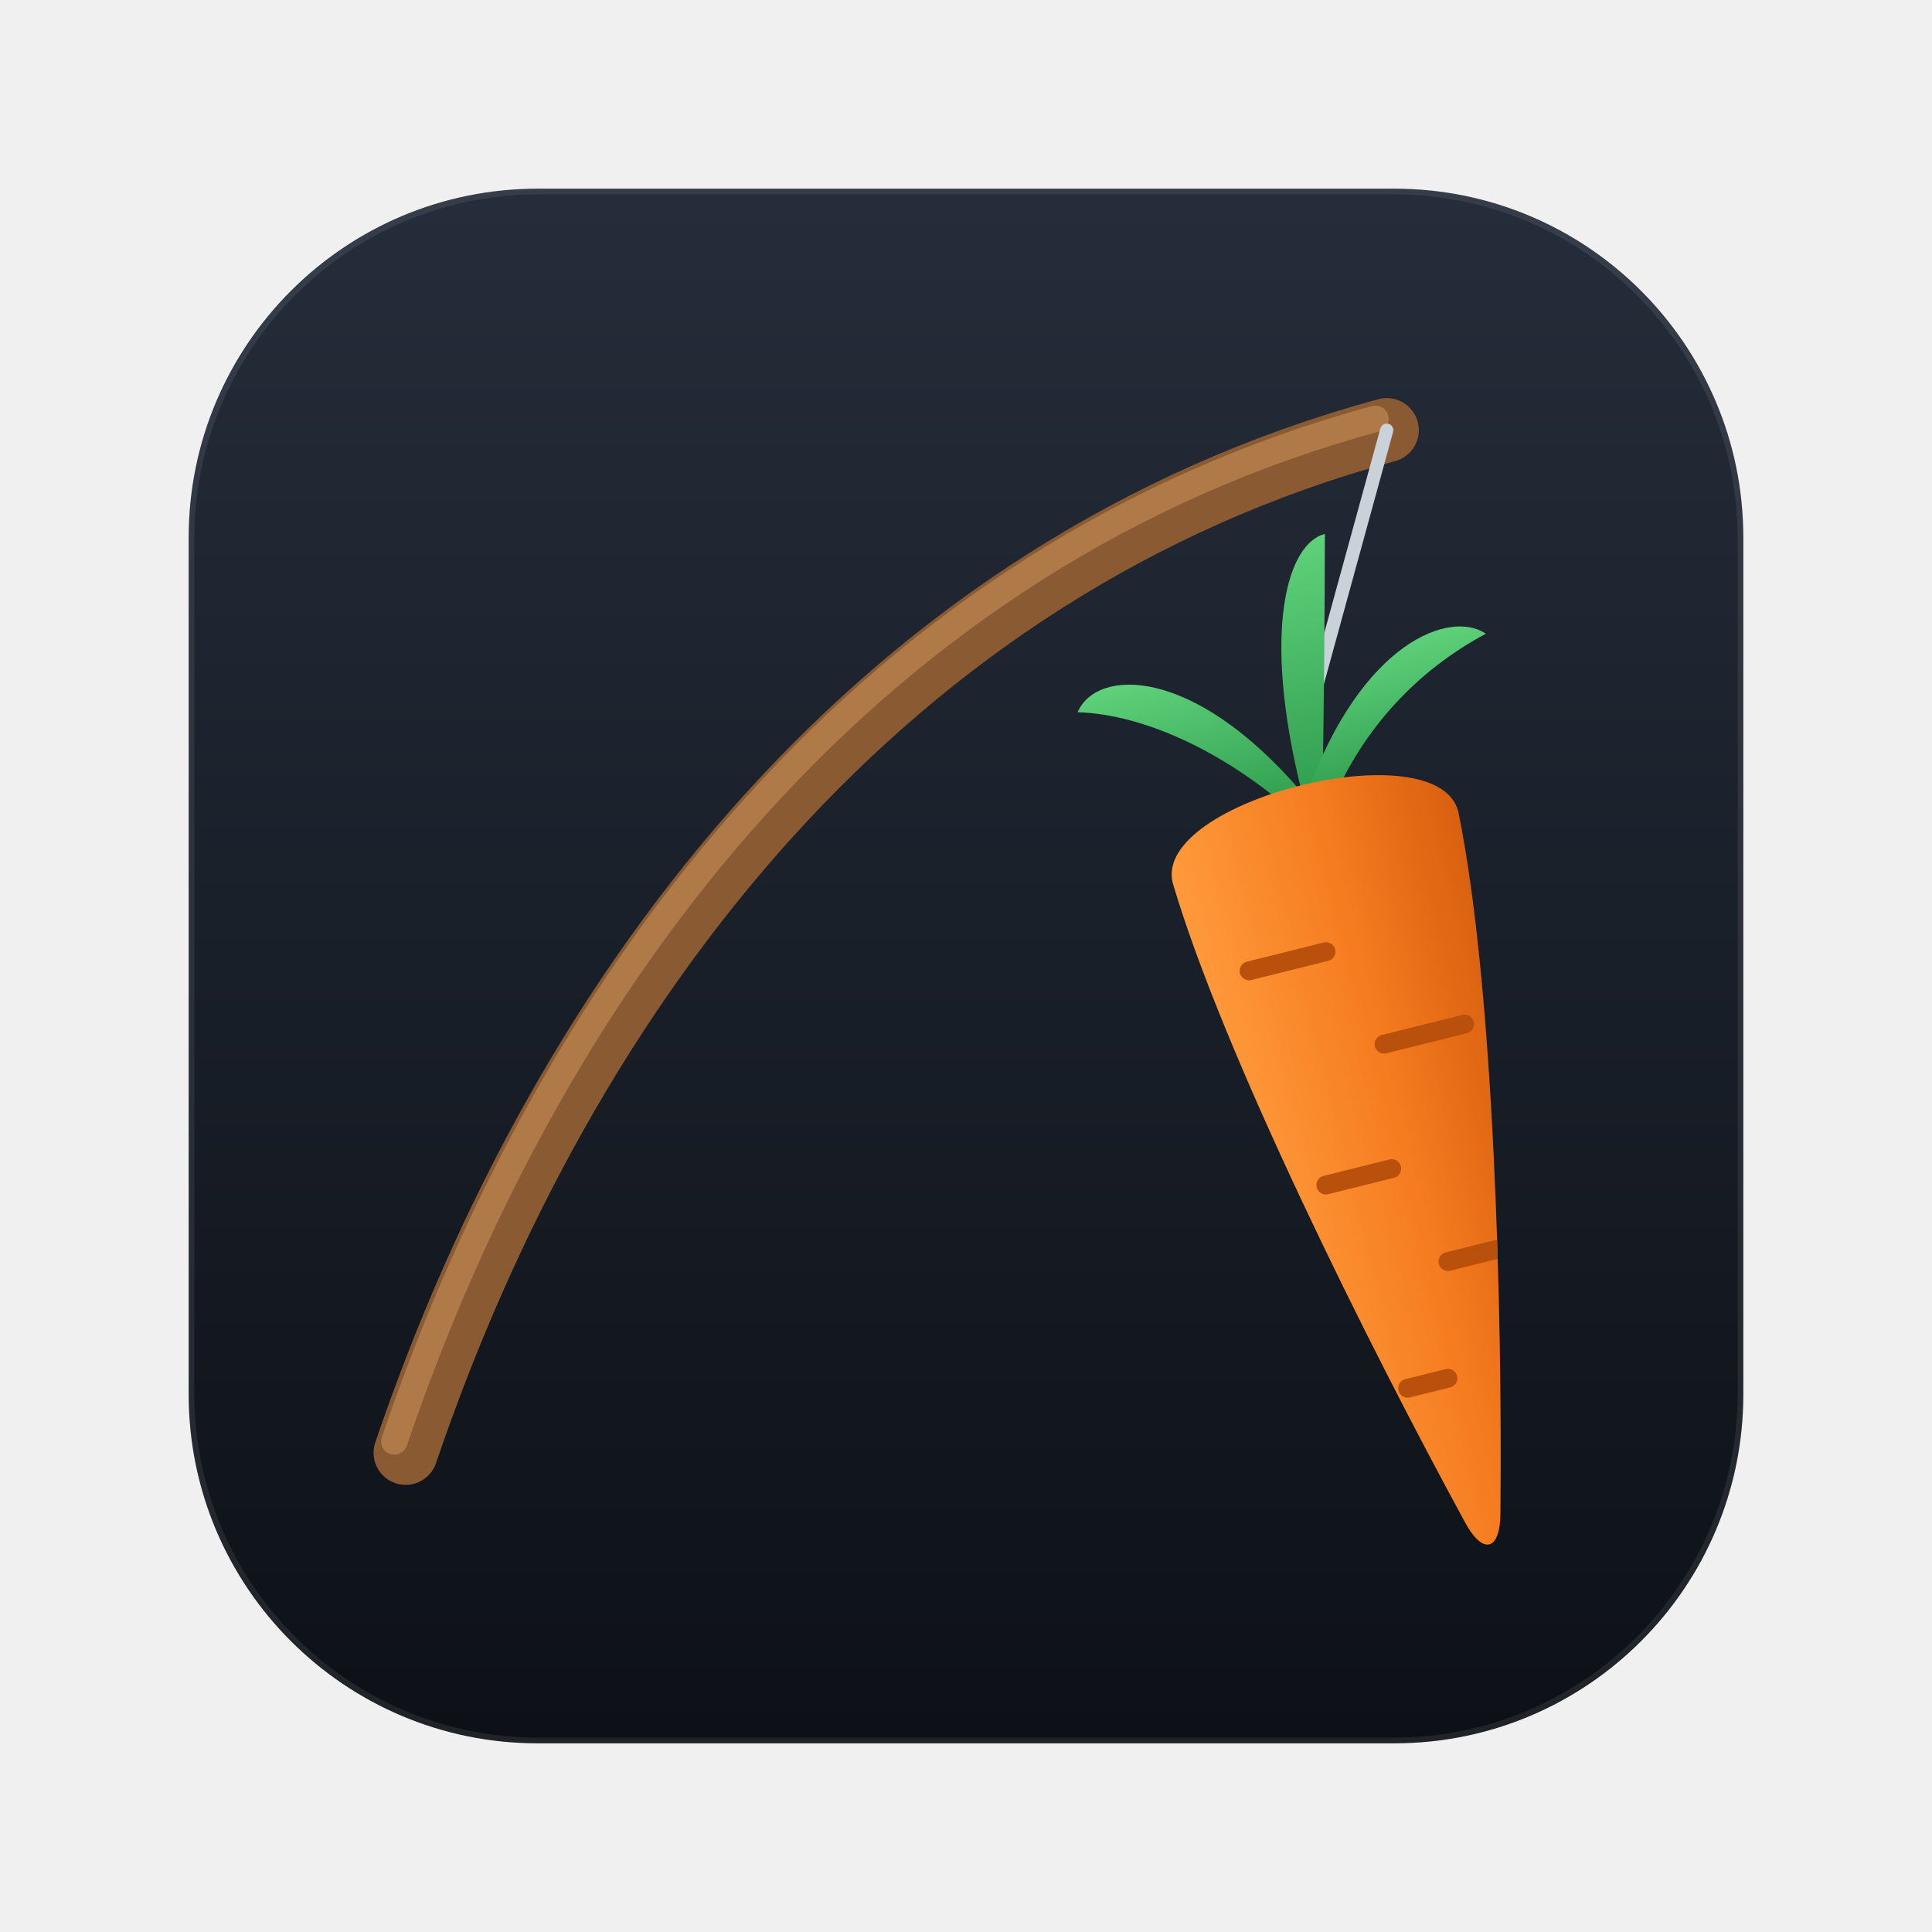
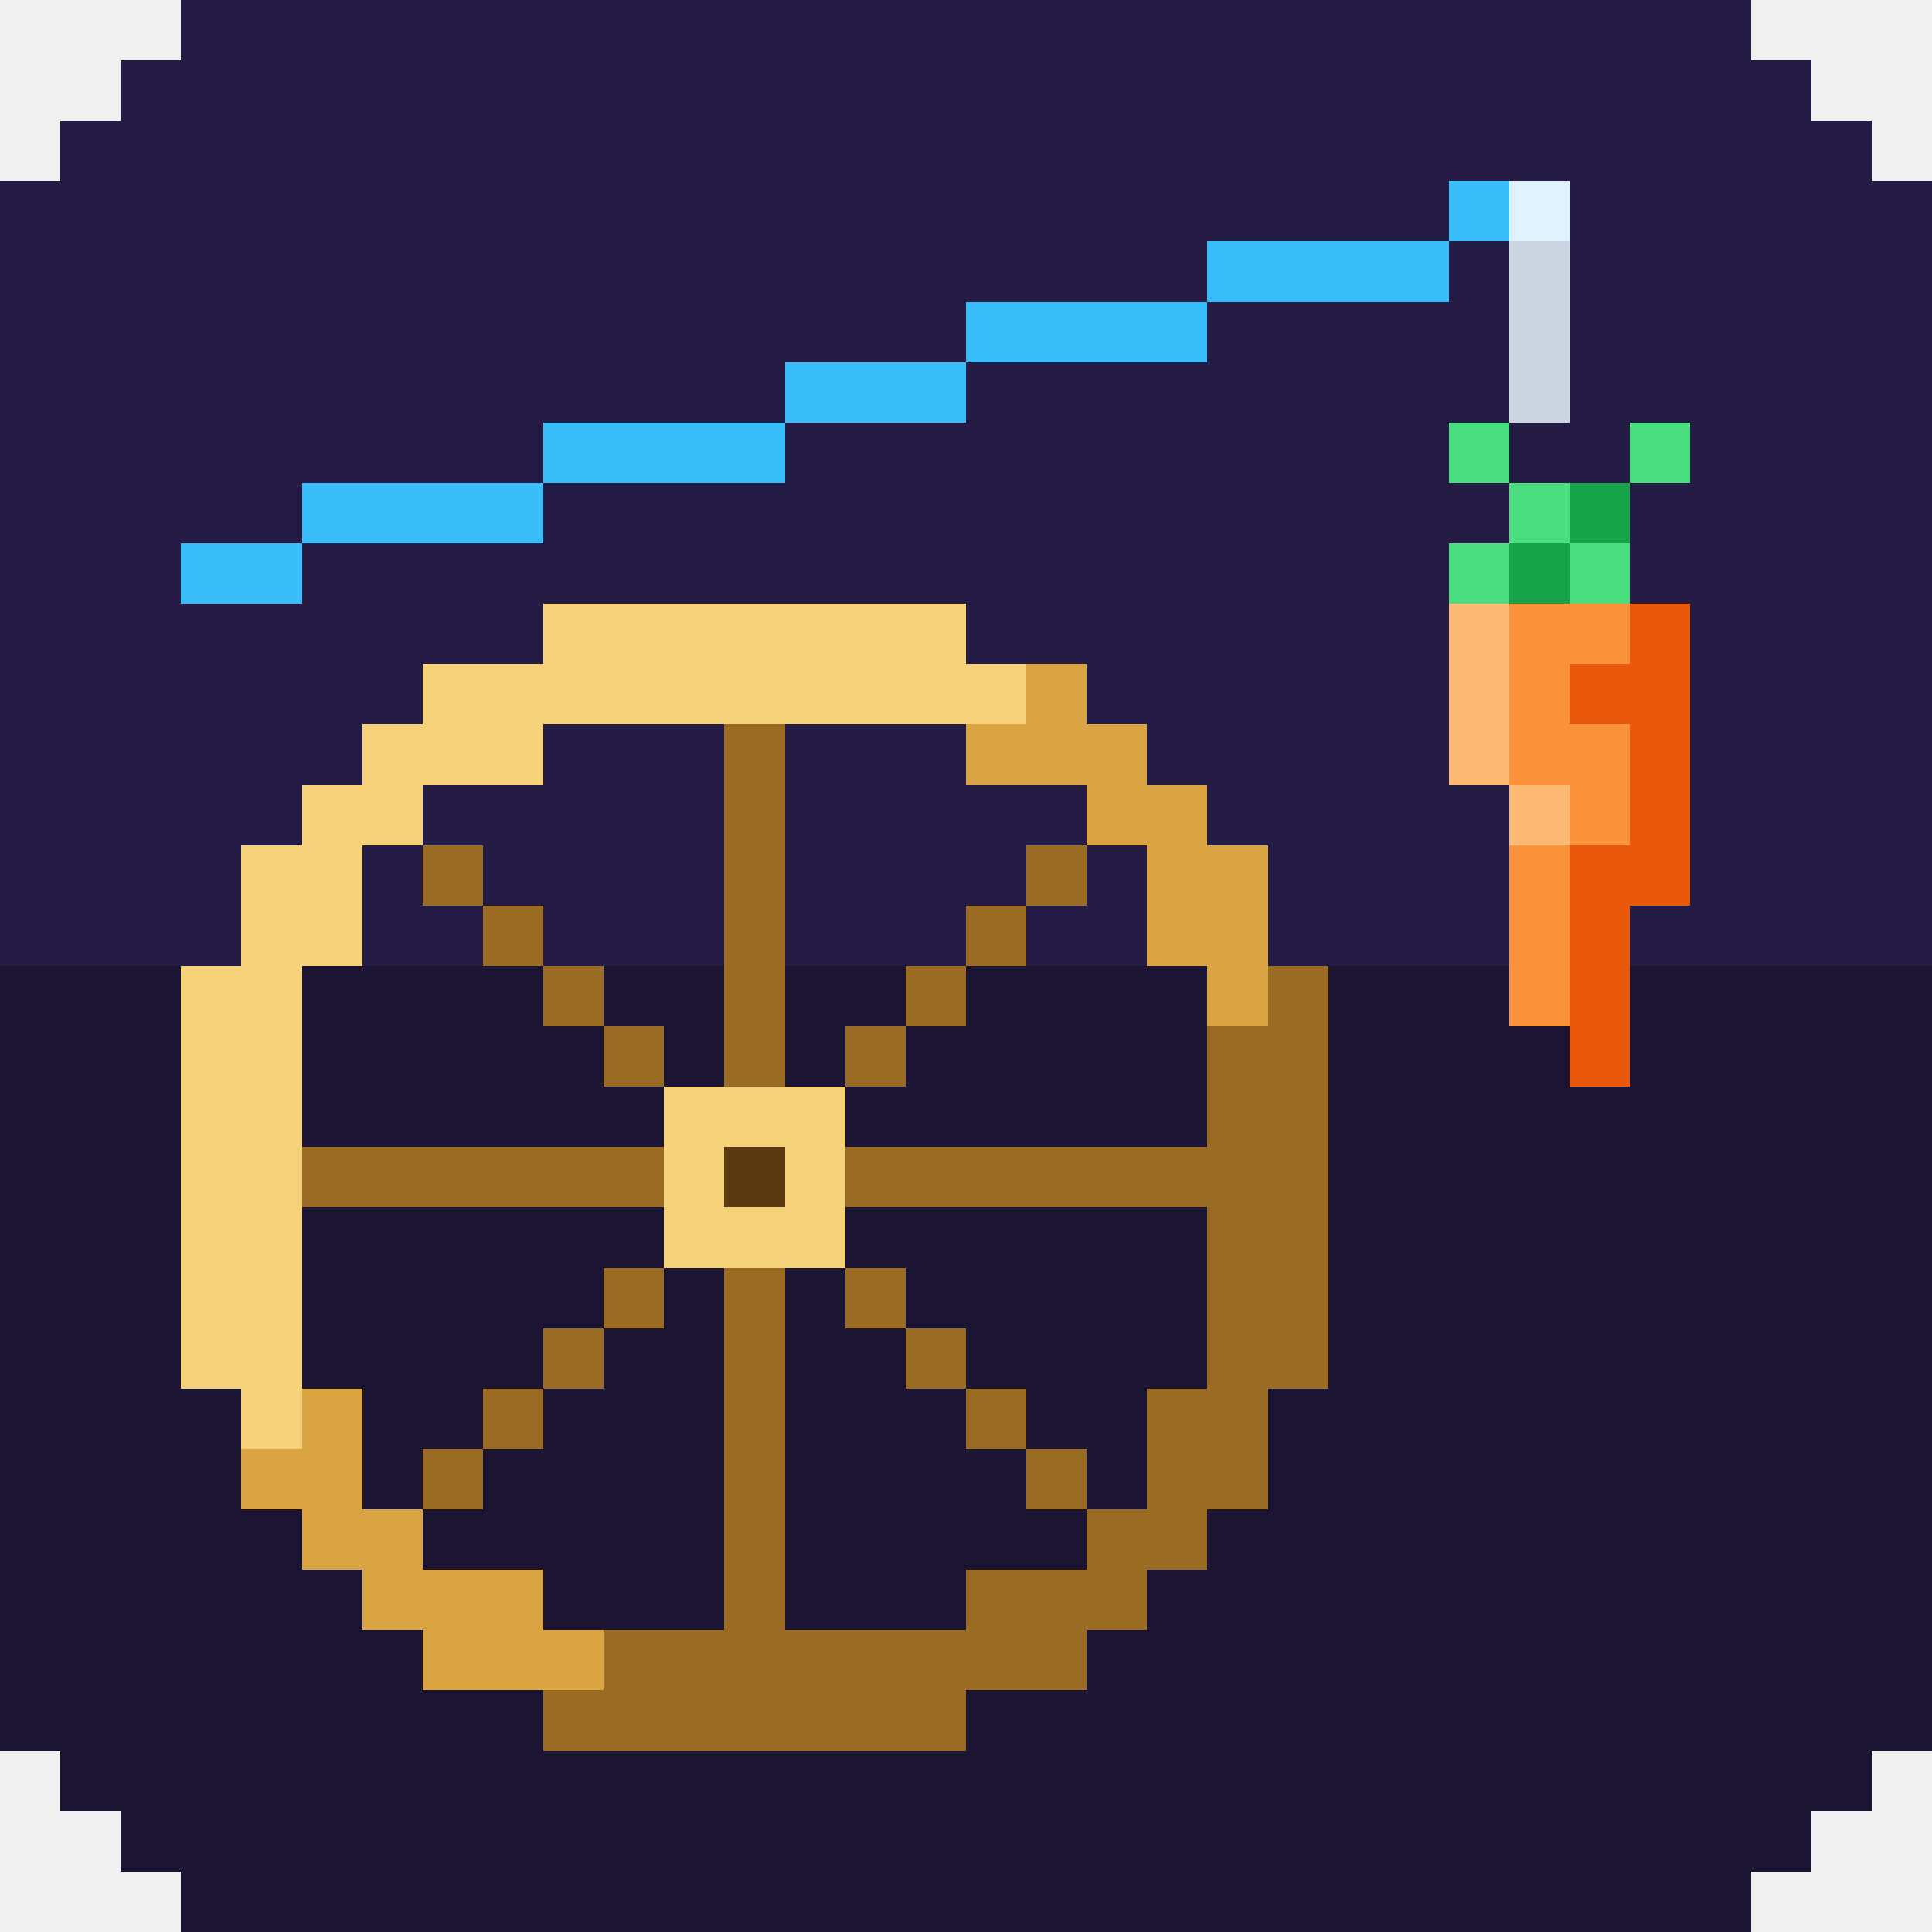
- <svg xmlns="http://www.w3.org/2000/svg" viewBox="0 0 1024 1024">
-   <defs>
-     <linearGradient id="bg" x1="0" y1="0" x2="0" y2="1">
-       <stop offset="0" stop-color="#252d3a" />
-       <stop offset="1" stop-color="#0d1117" />
-     </linearGradient>
-     <linearGradient id="carrot" x1="0" y1="0" x2="1" y2="0">
-       <stop offset="0" stop-color="#ff9a3c" />
-       <stop offset=".55" stop-color="#f57c1f" />
-       <stop offset="1" stop-color="#d9600f" />
-     </linearGradient>
-     <linearGradient id="leaf" x1="0" y1="1" x2="0" y2="0">
-       <stop offset="0" stop-color="#2f9e4f" />
-       <stop offset="1" stop-color="#5fd17a" />
-     </linearGradient>
-     <clipPath id="body">
-       <path d="M612 450 C 612 405, 768 405, 768 450 C 764 545, 726 715, 700 815 C 695 836, 685 836, 680 815 C 654 715, 616 545, 612 450 Z" />
-     </clipPath>
-   </defs>
-   <rect x="100" y="100" width="824" height="824" rx="185" fill="url(#bg)" />
-   <rect x="101.5" y="101.5" width="821" height="821" rx="184" fill="none" stroke="#ffffff" stroke-opacity=".08" stroke-width="3" />
-   <path d="M215 770 C 300 520, 470 300, 735 228" fill="none" stroke="#8a5a32" stroke-width="34" stroke-linecap="round" />
-   <path d="M215 770 C 300 520, 470 300, 735 228" fill="none" stroke="#b07a48" stroke-width="14" stroke-linecap="round" transform="translate(-6 -6)" />
-   <path d="M735 228 L 690 392" fill="none" stroke="#c9d1d9" stroke-width="7" stroke-linecap="round" />
-   <g transform="rotate(-14 690 420)">
-     <path d="M690 420 C 650 340, 600 330, 585 350 C 620 360, 655 390, 680 425 Z" fill="url(#leaf)" />
-     <path d="M690 420 C 690 330, 715 290, 735 290 C 725 330, 712 380, 700 425 Z" fill="url(#leaf)" />
-     <path d="M692 422 C 740 350, 790 345, 805 362 C 765 372, 730 395, 705 428 Z" fill="url(#leaf)" />
-     <path d="M612 450 C 612 405, 768 405, 768 450 C 764 545, 726 715, 700 815 C 695 836, 685 836, 680 815 C 654 715, 616 545, 612 450 Z" fill="url(#carrot)" />
-     <path clip-path="url(#body)" d="M640 505 h 42 M700 560 h 44 M652 625 h 36 M705 680 h 26 M668 740 h 22" stroke="#b9500c" stroke-width="10" stroke-linecap="round" />
-   </g>
+ <svg xmlns="http://www.w3.org/2000/svg" viewBox="0 0 32 32" shape-rendering="crispEdges">
+   <rect x="3" y="0" width="26" height="1" fill="#241c45" />
+   <rect x="2" y="1" width="28" height="1" fill="#241c45" />
+   <rect x="1" y="2" width="30" height="1" fill="#241c45" />
+   <rect x="0" y="3" width="24" height="1" fill="#241c45" />
+   <rect x="24" y="3" width="1" height="1" fill="#38bdf8" />
+   <rect x="25" y="3" width="1" height="1" fill="#e0f2fe" />
+   <rect x="26" y="3" width="6" height="1" fill="#241c45" />
+   <rect x="0" y="4" width="20" height="1" fill="#241c45" />
+   <rect x="20" y="4" width="4" height="1" fill="#38bdf8" />
+   <rect x="24" y="4" width="1" height="1" fill="#241c45" />
+   <rect x="25" y="4" width="1" height="1" fill="#cbd5e1" />
+   <rect x="26" y="4" width="6" height="1" fill="#241c45" />
+   <rect x="0" y="5" width="16" height="1" fill="#241c45" />
+   <rect x="16" y="5" width="4" height="1" fill="#38bdf8" />
+   <rect x="20" y="5" width="5" height="1" fill="#241c45" />
+   <rect x="25" y="5" width="1" height="1" fill="#cbd5e1" />
+   <rect x="26" y="5" width="6" height="1" fill="#241c45" />
+   <rect x="0" y="6" width="13" height="1" fill="#241c45" />
+   <rect x="13" y="6" width="3" height="1" fill="#38bdf8" />
+   <rect x="16" y="6" width="9" height="1" fill="#241c45" />
+   <rect x="25" y="6" width="1" height="1" fill="#cbd5e1" />
+   <rect x="26" y="6" width="6" height="1" fill="#241c45" />
+   <rect x="0" y="7" width="9" height="1" fill="#241c45" />
+   <rect x="9" y="7" width="4" height="1" fill="#38bdf8" />
+   <rect x="13" y="7" width="11" height="1" fill="#241c45" />
+   <rect x="24" y="7" width="1" height="1" fill="#4ade80" />
+   <rect x="25" y="7" width="2" height="1" fill="#241c45" />
+   <rect x="27" y="7" width="1" height="1" fill="#4ade80" />
+   <rect x="28" y="7" width="4" height="1" fill="#241c45" />
+   <rect x="0" y="8" width="5" height="1" fill="#241c45" />
+   <rect x="5" y="8" width="4" height="1" fill="#38bdf8" />
+   <rect x="9" y="8" width="16" height="1" fill="#241c45" />
+   <rect x="25" y="8" width="1" height="1" fill="#4ade80" />
+   <rect x="26" y="8" width="1" height="1" fill="#16a34a" />
+   <rect x="27" y="8" width="5" height="1" fill="#241c45" />
+   <rect x="0" y="9" width="3" height="1" fill="#241c45" />
+   <rect x="3" y="9" width="2" height="1" fill="#38bdf8" />
+   <rect x="5" y="9" width="19" height="1" fill="#241c45" />
+   <rect x="24" y="9" width="1" height="1" fill="#4ade80" />
+   <rect x="25" y="9" width="1" height="1" fill="#16a34a" />
+   <rect x="26" y="9" width="1" height="1" fill="#4ade80" />
+   <rect x="27" y="9" width="5" height="1" fill="#241c45" />
+   <rect x="0" y="10" width="9" height="1" fill="#241c45" />
+   <rect x="9" y="10" width="7" height="1" fill="#f5d27a" />
+   <rect x="16" y="10" width="8" height="1" fill="#241c45" />
+   <rect x="24" y="10" width="1" height="1" fill="#fdba74" />
+   <rect x="25" y="10" width="2" height="1" fill="#fb923c" />
+   <rect x="27" y="10" width="1" height="1" fill="#ea580c" />
+   <rect x="28" y="10" width="4" height="1" fill="#241c45" />
+   <rect x="0" y="11" width="7" height="1" fill="#241c45" />
+   <rect x="7" y="11" width="10" height="1" fill="#f5d27a" />
+   <rect x="17" y="11" width="1" height="1" fill="#d9a441" />
+   <rect x="18" y="11" width="6" height="1" fill="#241c45" />
+   <rect x="24" y="11" width="1" height="1" fill="#fdba74" />
+   <rect x="25" y="11" width="1" height="1" fill="#fb923c" />
+   <rect x="26" y="11" width="2" height="1" fill="#ea580c" />
+   <rect x="28" y="11" width="4" height="1" fill="#241c45" />
+   <rect x="0" y="12" width="6" height="1" fill="#241c45" />
+   <rect x="6" y="12" width="3" height="1" fill="#f5d27a" />
+   <rect x="9" y="12" width="3" height="1" fill="#241c45" />
+   <rect x="12" y="12" width="1" height="1" fill="#9a6b22" />
+   <rect x="13" y="12" width="3" height="1" fill="#241c45" />
+   <rect x="16" y="12" width="3" height="1" fill="#d9a441" />
+   <rect x="19" y="12" width="5" height="1" fill="#241c45" />
+   <rect x="24" y="12" width="1" height="1" fill="#fdba74" />
+   <rect x="25" y="12" width="2" height="1" fill="#fb923c" />
+   <rect x="27" y="12" width="1" height="1" fill="#ea580c" />
+   <rect x="28" y="12" width="4" height="1" fill="#241c45" />
+   <rect x="0" y="13" width="5" height="1" fill="#241c45" />
+   <rect x="5" y="13" width="2" height="1" fill="#f5d27a" />
+   <rect x="7" y="13" width="5" height="1" fill="#241c45" />
+   <rect x="12" y="13" width="1" height="1" fill="#9a6b22" />
+   <rect x="13" y="13" width="5" height="1" fill="#241c45" />
+   <rect x="18" y="13" width="2" height="1" fill="#d9a441" />
+   <rect x="20" y="13" width="5" height="1" fill="#241c45" />
+   <rect x="25" y="13" width="1" height="1" fill="#fdba74" />
+   <rect x="26" y="13" width="1" height="1" fill="#fb923c" />
+   <rect x="27" y="13" width="1" height="1" fill="#ea580c" />
+   <rect x="28" y="13" width="4" height="1" fill="#241c45" />
+   <rect x="0" y="14" width="4" height="1" fill="#241c45" />
+   <rect x="4" y="14" width="2" height="1" fill="#f5d27a" />
+   <rect x="6" y="14" width="1" height="1" fill="#241c45" />
+   <rect x="7" y="14" width="1" height="1" fill="#9a6b22" />
+   <rect x="8" y="14" width="4" height="1" fill="#241c45" />
+   <rect x="12" y="14" width="1" height="1" fill="#9a6b22" />
+   <rect x="13" y="14" width="4" height="1" fill="#241c45" />
+   <rect x="17" y="14" width="1" height="1" fill="#9a6b22" />
+   <rect x="18" y="14" width="1" height="1" fill="#241c45" />
+   <rect x="19" y="14" width="2" height="1" fill="#d9a441" />
+   <rect x="21" y="14" width="4" height="1" fill="#241c45" />
+   <rect x="25" y="14" width="1" height="1" fill="#fb923c" />
+   <rect x="26" y="14" width="2" height="1" fill="#ea580c" />
+   <rect x="28" y="14" width="4" height="1" fill="#241c45" />
+   <rect x="0" y="15" width="4" height="1" fill="#241c45" />
+   <rect x="4" y="15" width="2" height="1" fill="#f5d27a" />
+   <rect x="6" y="15" width="2" height="1" fill="#241c45" />
+   <rect x="8" y="15" width="1" height="1" fill="#9a6b22" />
+   <rect x="9" y="15" width="3" height="1" fill="#241c45" />
+   <rect x="12" y="15" width="1" height="1" fill="#9a6b22" />
+   <rect x="13" y="15" width="3" height="1" fill="#241c45" />
+   <rect x="16" y="15" width="1" height="1" fill="#9a6b22" />
+   <rect x="17" y="15" width="2" height="1" fill="#241c45" />
+   <rect x="19" y="15" width="2" height="1" fill="#d9a441" />
+   <rect x="21" y="15" width="4" height="1" fill="#241c45" />
+   <rect x="25" y="15" width="1" height="1" fill="#fb923c" />
+   <rect x="26" y="15" width="1" height="1" fill="#ea580c" />
+   <rect x="27" y="15" width="5" height="1" fill="#241c45" />
+   <rect x="0" y="16" width="3" height="1" fill="#1b1533" />
+   <rect x="3" y="16" width="2" height="1" fill="#f5d27a" />
+   <rect x="5" y="16" width="4" height="1" fill="#1b1533" />
+   <rect x="9" y="16" width="1" height="1" fill="#9a6b22" />
+   <rect x="10" y="16" width="2" height="1" fill="#1b1533" />
+   <rect x="12" y="16" width="1" height="1" fill="#9a6b22" />
+   <rect x="13" y="16" width="2" height="1" fill="#1b1533" />
+   <rect x="15" y="16" width="1" height="1" fill="#9a6b22" />
+   <rect x="16" y="16" width="4" height="1" fill="#1b1533" />
+   <rect x="20" y="16" width="1" height="1" fill="#d9a441" />
+   <rect x="21" y="16" width="1" height="1" fill="#9a6b22" />
+   <rect x="22" y="16" width="3" height="1" fill="#1b1533" />
+   <rect x="25" y="16" width="1" height="1" fill="#fb923c" />
+   <rect x="26" y="16" width="1" height="1" fill="#ea580c" />
+   <rect x="27" y="16" width="5" height="1" fill="#1b1533" />
+   <rect x="0" y="17" width="3" height="1" fill="#1b1533" />
+   <rect x="3" y="17" width="2" height="1" fill="#f5d27a" />
+   <rect x="5" y="17" width="5" height="1" fill="#1b1533" />
+   <rect x="10" y="17" width="1" height="1" fill="#9a6b22" />
+   <rect x="11" y="17" width="1" height="1" fill="#1b1533" />
+   <rect x="12" y="17" width="1" height="1" fill="#9a6b22" />
+   <rect x="13" y="17" width="1" height="1" fill="#1b1533" />
+   <rect x="14" y="17" width="1" height="1" fill="#9a6b22" />
+   <rect x="15" y="17" width="5" height="1" fill="#1b1533" />
+   <rect x="20" y="17" width="2" height="1" fill="#9a6b22" />
+   <rect x="22" y="17" width="4" height="1" fill="#1b1533" />
+   <rect x="26" y="17" width="1" height="1" fill="#ea580c" />
+   <rect x="27" y="17" width="5" height="1" fill="#1b1533" />
+   <rect x="0" y="18" width="3" height="1" fill="#1b1533" />
+   <rect x="3" y="18" width="2" height="1" fill="#f5d27a" />
+   <rect x="5" y="18" width="6" height="1" fill="#1b1533" />
+   <rect x="11" y="18" width="3" height="1" fill="#f5d27a" />
+   <rect x="14" y="18" width="6" height="1" fill="#1b1533" />
+   <rect x="20" y="18" width="2" height="1" fill="#9a6b22" />
+   <rect x="22" y="18" width="10" height="1" fill="#1b1533" />
+   <rect x="0" y="19" width="3" height="1" fill="#1b1533" />
+   <rect x="3" y="19" width="2" height="1" fill="#f5d27a" />
+   <rect x="5" y="19" width="6" height="1" fill="#9a6b22" />
+   <rect x="11" y="19" width="1" height="1" fill="#f5d27a" />
+   <rect x="12" y="19" width="1" height="1" fill="#5b3a12" />
+   <rect x="13" y="19" width="1" height="1" fill="#f5d27a" />
+   <rect x="14" y="19" width="8" height="1" fill="#9a6b22" />
+   <rect x="22" y="19" width="10" height="1" fill="#1b1533" />
+   <rect x="0" y="20" width="3" height="1" fill="#1b1533" />
+   <rect x="3" y="20" width="2" height="1" fill="#f5d27a" />
+   <rect x="5" y="20" width="6" height="1" fill="#1b1533" />
+   <rect x="11" y="20" width="3" height="1" fill="#f5d27a" />
+   <rect x="14" y="20" width="6" height="1" fill="#1b1533" />
+   <rect x="20" y="20" width="2" height="1" fill="#9a6b22" />
+   <rect x="22" y="20" width="10" height="1" fill="#1b1533" />
+   <rect x="0" y="21" width="3" height="1" fill="#1b1533" />
+   <rect x="3" y="21" width="2" height="1" fill="#f5d27a" />
+   <rect x="5" y="21" width="5" height="1" fill="#1b1533" />
+   <rect x="10" y="21" width="1" height="1" fill="#9a6b22" />
+   <rect x="11" y="21" width="1" height="1" fill="#1b1533" />
+   <rect x="12" y="21" width="1" height="1" fill="#9a6b22" />
+   <rect x="13" y="21" width="1" height="1" fill="#1b1533" />
+   <rect x="14" y="21" width="1" height="1" fill="#9a6b22" />
+   <rect x="15" y="21" width="5" height="1" fill="#1b1533" />
+   <rect x="20" y="21" width="2" height="1" fill="#9a6b22" />
+   <rect x="22" y="21" width="10" height="1" fill="#1b1533" />
+   <rect x="0" y="22" width="3" height="1" fill="#1b1533" />
+   <rect x="3" y="22" width="2" height="1" fill="#f5d27a" />
+   <rect x="5" y="22" width="4" height="1" fill="#1b1533" />
+   <rect x="9" y="22" width="1" height="1" fill="#9a6b22" />
+   <rect x="10" y="22" width="2" height="1" fill="#1b1533" />
+   <rect x="12" y="22" width="1" height="1" fill="#9a6b22" />
+   <rect x="13" y="22" width="2" height="1" fill="#1b1533" />
+   <rect x="15" y="22" width="1" height="1" fill="#9a6b22" />
+   <rect x="16" y="22" width="4" height="1" fill="#1b1533" />
+   <rect x="20" y="22" width="2" height="1" fill="#9a6b22" />
+   <rect x="22" y="22" width="10" height="1" fill="#1b1533" />
+   <rect x="0" y="23" width="4" height="1" fill="#1b1533" />
+   <rect x="4" y="23" width="1" height="1" fill="#f5d27a" />
+   <rect x="5" y="23" width="1" height="1" fill="#d9a441" />
+   <rect x="6" y="23" width="2" height="1" fill="#1b1533" />
+   <rect x="8" y="23" width="1" height="1" fill="#9a6b22" />
+   <rect x="9" y="23" width="3" height="1" fill="#1b1533" />
+   <rect x="12" y="23" width="1" height="1" fill="#9a6b22" />
+   <rect x="13" y="23" width="3" height="1" fill="#1b1533" />
+   <rect x="16" y="23" width="1" height="1" fill="#9a6b22" />
+   <rect x="17" y="23" width="2" height="1" fill="#1b1533" />
+   <rect x="19" y="23" width="2" height="1" fill="#9a6b22" />
+   <rect x="21" y="23" width="11" height="1" fill="#1b1533" />
+   <rect x="0" y="24" width="4" height="1" fill="#1b1533" />
+   <rect x="4" y="24" width="2" height="1" fill="#d9a441" />
+   <rect x="6" y="24" width="1" height="1" fill="#1b1533" />
+   <rect x="7" y="24" width="1" height="1" fill="#9a6b22" />
+   <rect x="8" y="24" width="4" height="1" fill="#1b1533" />
+   <rect x="12" y="24" width="1" height="1" fill="#9a6b22" />
+   <rect x="13" y="24" width="4" height="1" fill="#1b1533" />
+   <rect x="17" y="24" width="1" height="1" fill="#9a6b22" />
+   <rect x="18" y="24" width="1" height="1" fill="#1b1533" />
+   <rect x="19" y="24" width="2" height="1" fill="#9a6b22" />
+   <rect x="21" y="24" width="11" height="1" fill="#1b1533" />
+   <rect x="0" y="25" width="5" height="1" fill="#1b1533" />
+   <rect x="5" y="25" width="2" height="1" fill="#d9a441" />
+   <rect x="7" y="25" width="5" height="1" fill="#1b1533" />
+   <rect x="12" y="25" width="1" height="1" fill="#9a6b22" />
+   <rect x="13" y="25" width="5" height="1" fill="#1b1533" />
+   <rect x="18" y="25" width="2" height="1" fill="#9a6b22" />
+   <rect x="20" y="25" width="12" height="1" fill="#1b1533" />
+   <rect x="0" y="26" width="6" height="1" fill="#1b1533" />
+   <rect x="6" y="26" width="3" height="1" fill="#d9a441" />
+   <rect x="9" y="26" width="3" height="1" fill="#1b1533" />
+   <rect x="12" y="26" width="1" height="1" fill="#9a6b22" />
+   <rect x="13" y="26" width="3" height="1" fill="#1b1533" />
+   <rect x="16" y="26" width="3" height="1" fill="#9a6b22" />
+   <rect x="19" y="26" width="13" height="1" fill="#1b1533" />
+   <rect x="0" y="27" width="7" height="1" fill="#1b1533" />
+   <rect x="7" y="27" width="3" height="1" fill="#d9a441" />
+   <rect x="10" y="27" width="8" height="1" fill="#9a6b22" />
+   <rect x="18" y="27" width="14" height="1" fill="#1b1533" />
+   <rect x="0" y="28" width="9" height="1" fill="#1b1533" />
+   <rect x="9" y="28" width="7" height="1" fill="#9a6b22" />
+   <rect x="16" y="28" width="16" height="1" fill="#1b1533" />
+   <rect x="1" y="29" width="30" height="1" fill="#1b1533" />
+   <rect x="2" y="30" width="28" height="1" fill="#1b1533" />
+   <rect x="3" y="31" width="26" height="1" fill="#1b1533" />
</svg>
